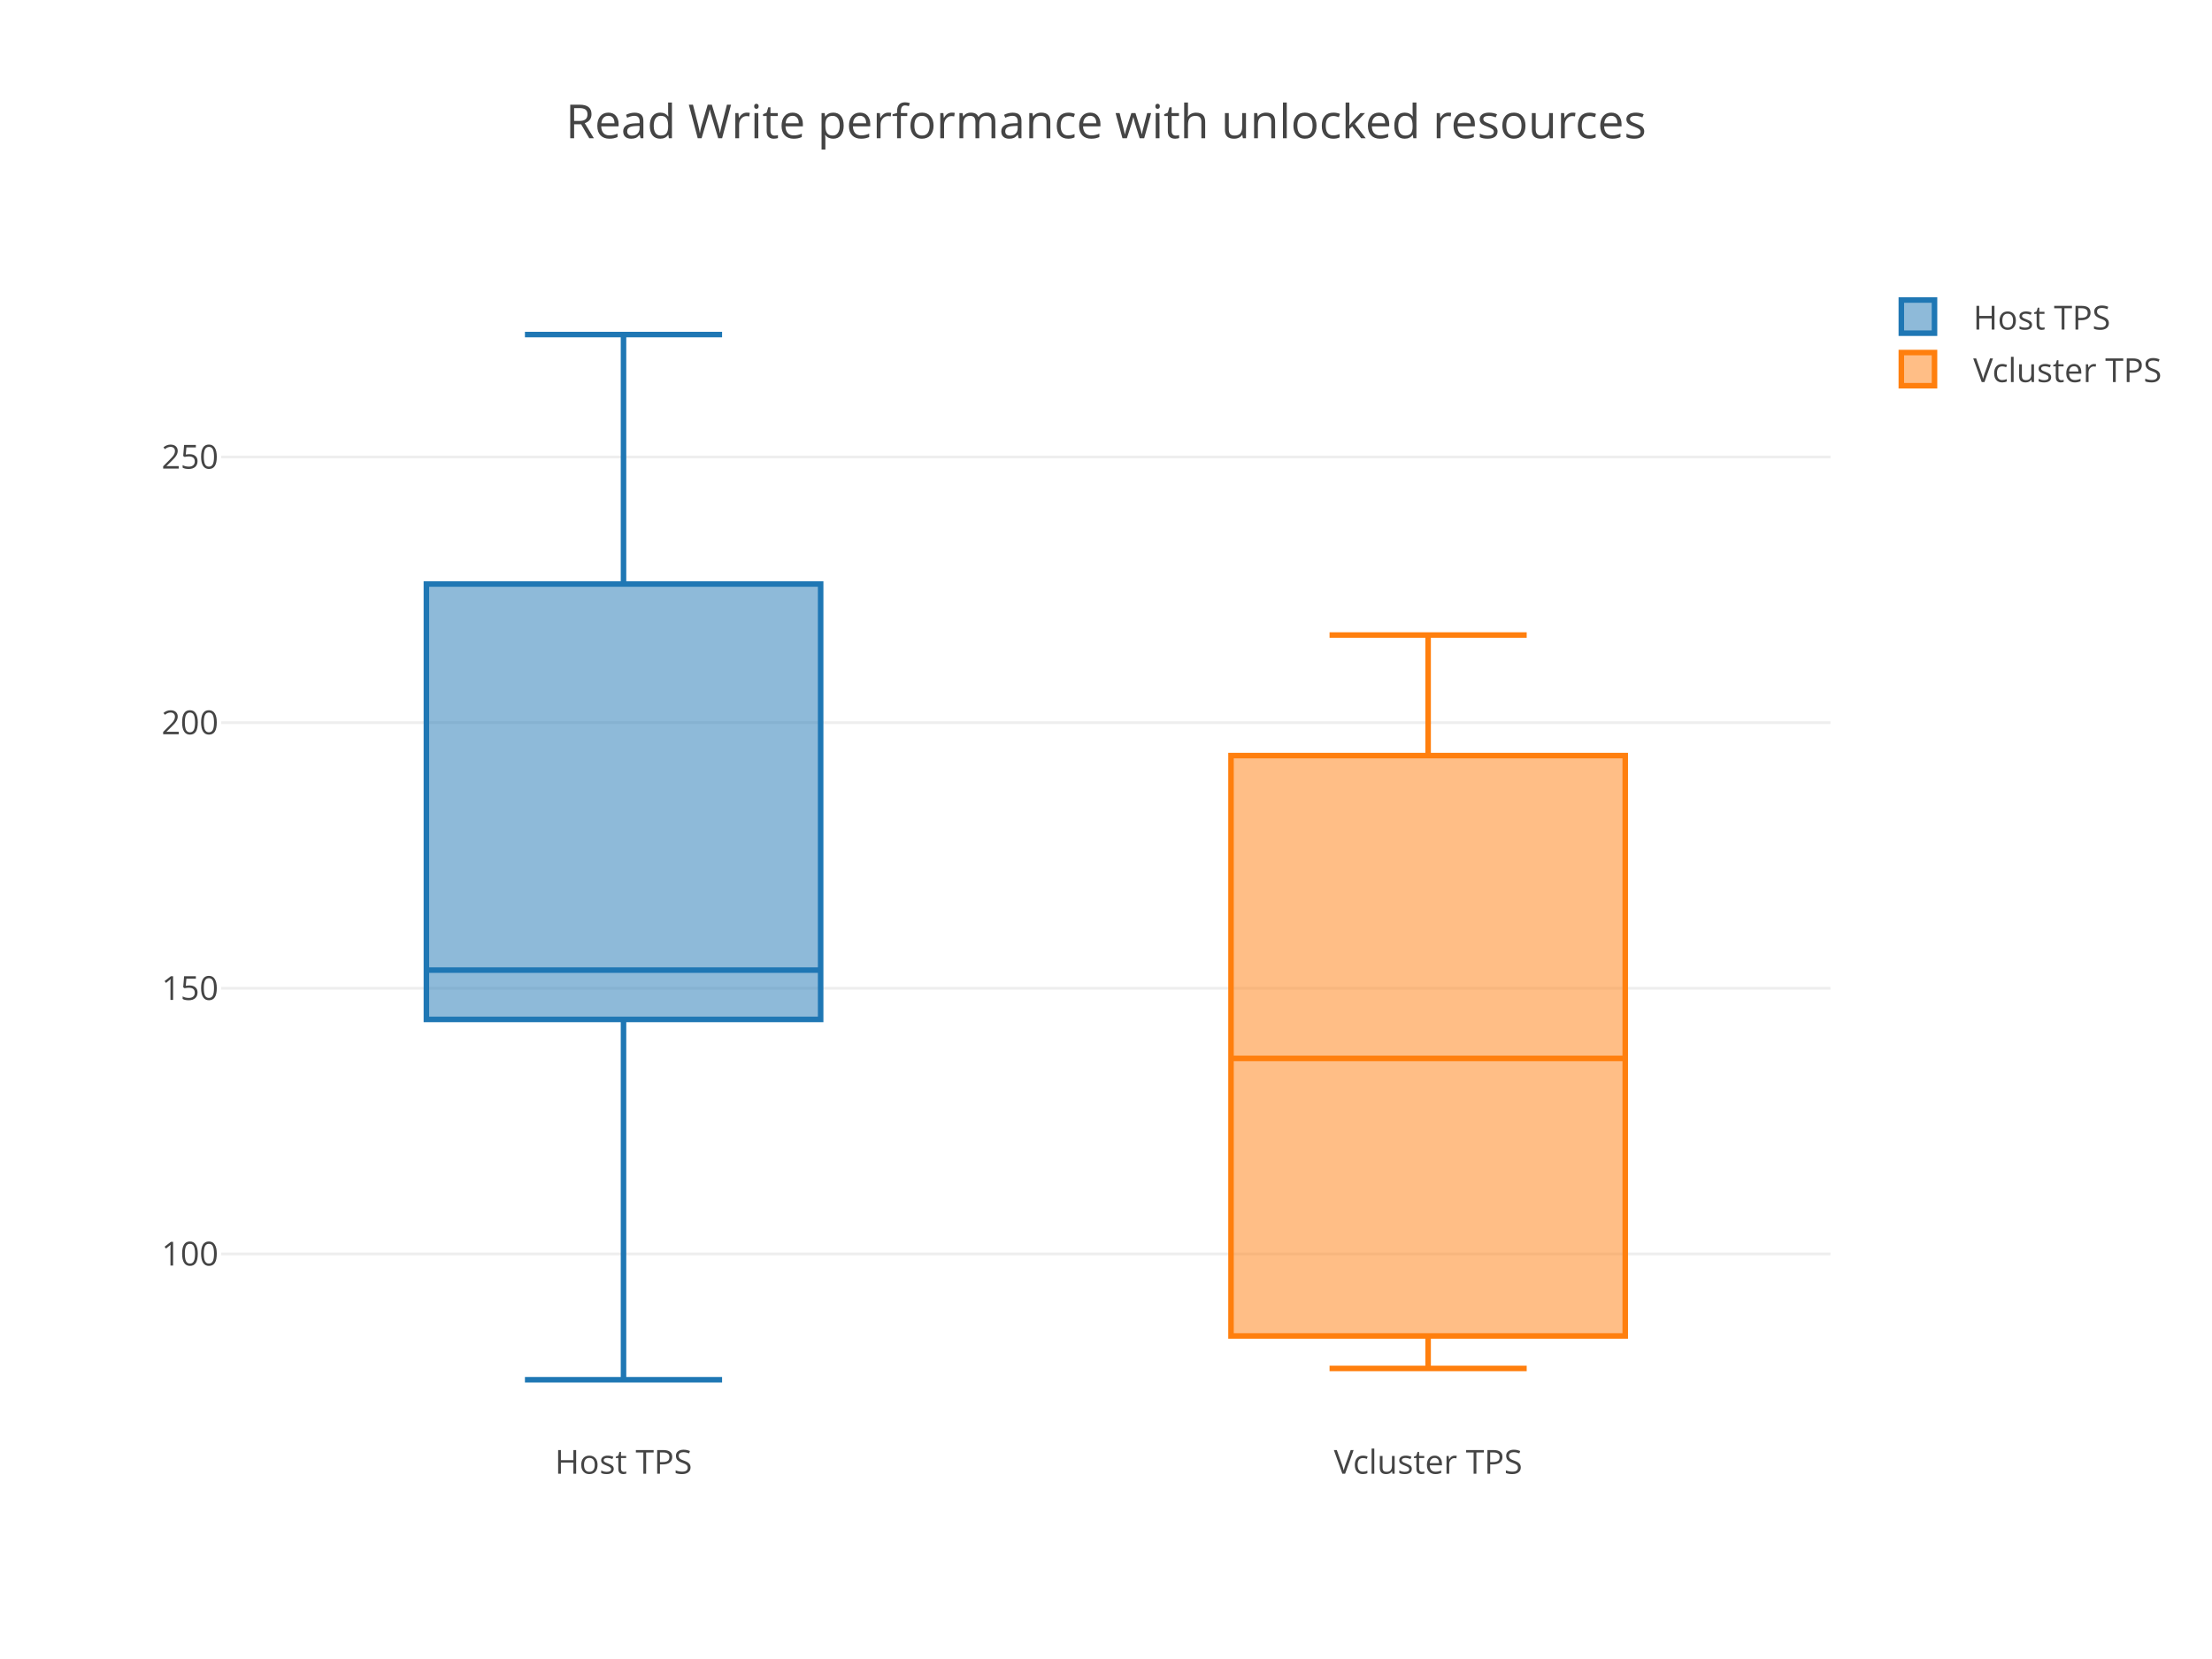
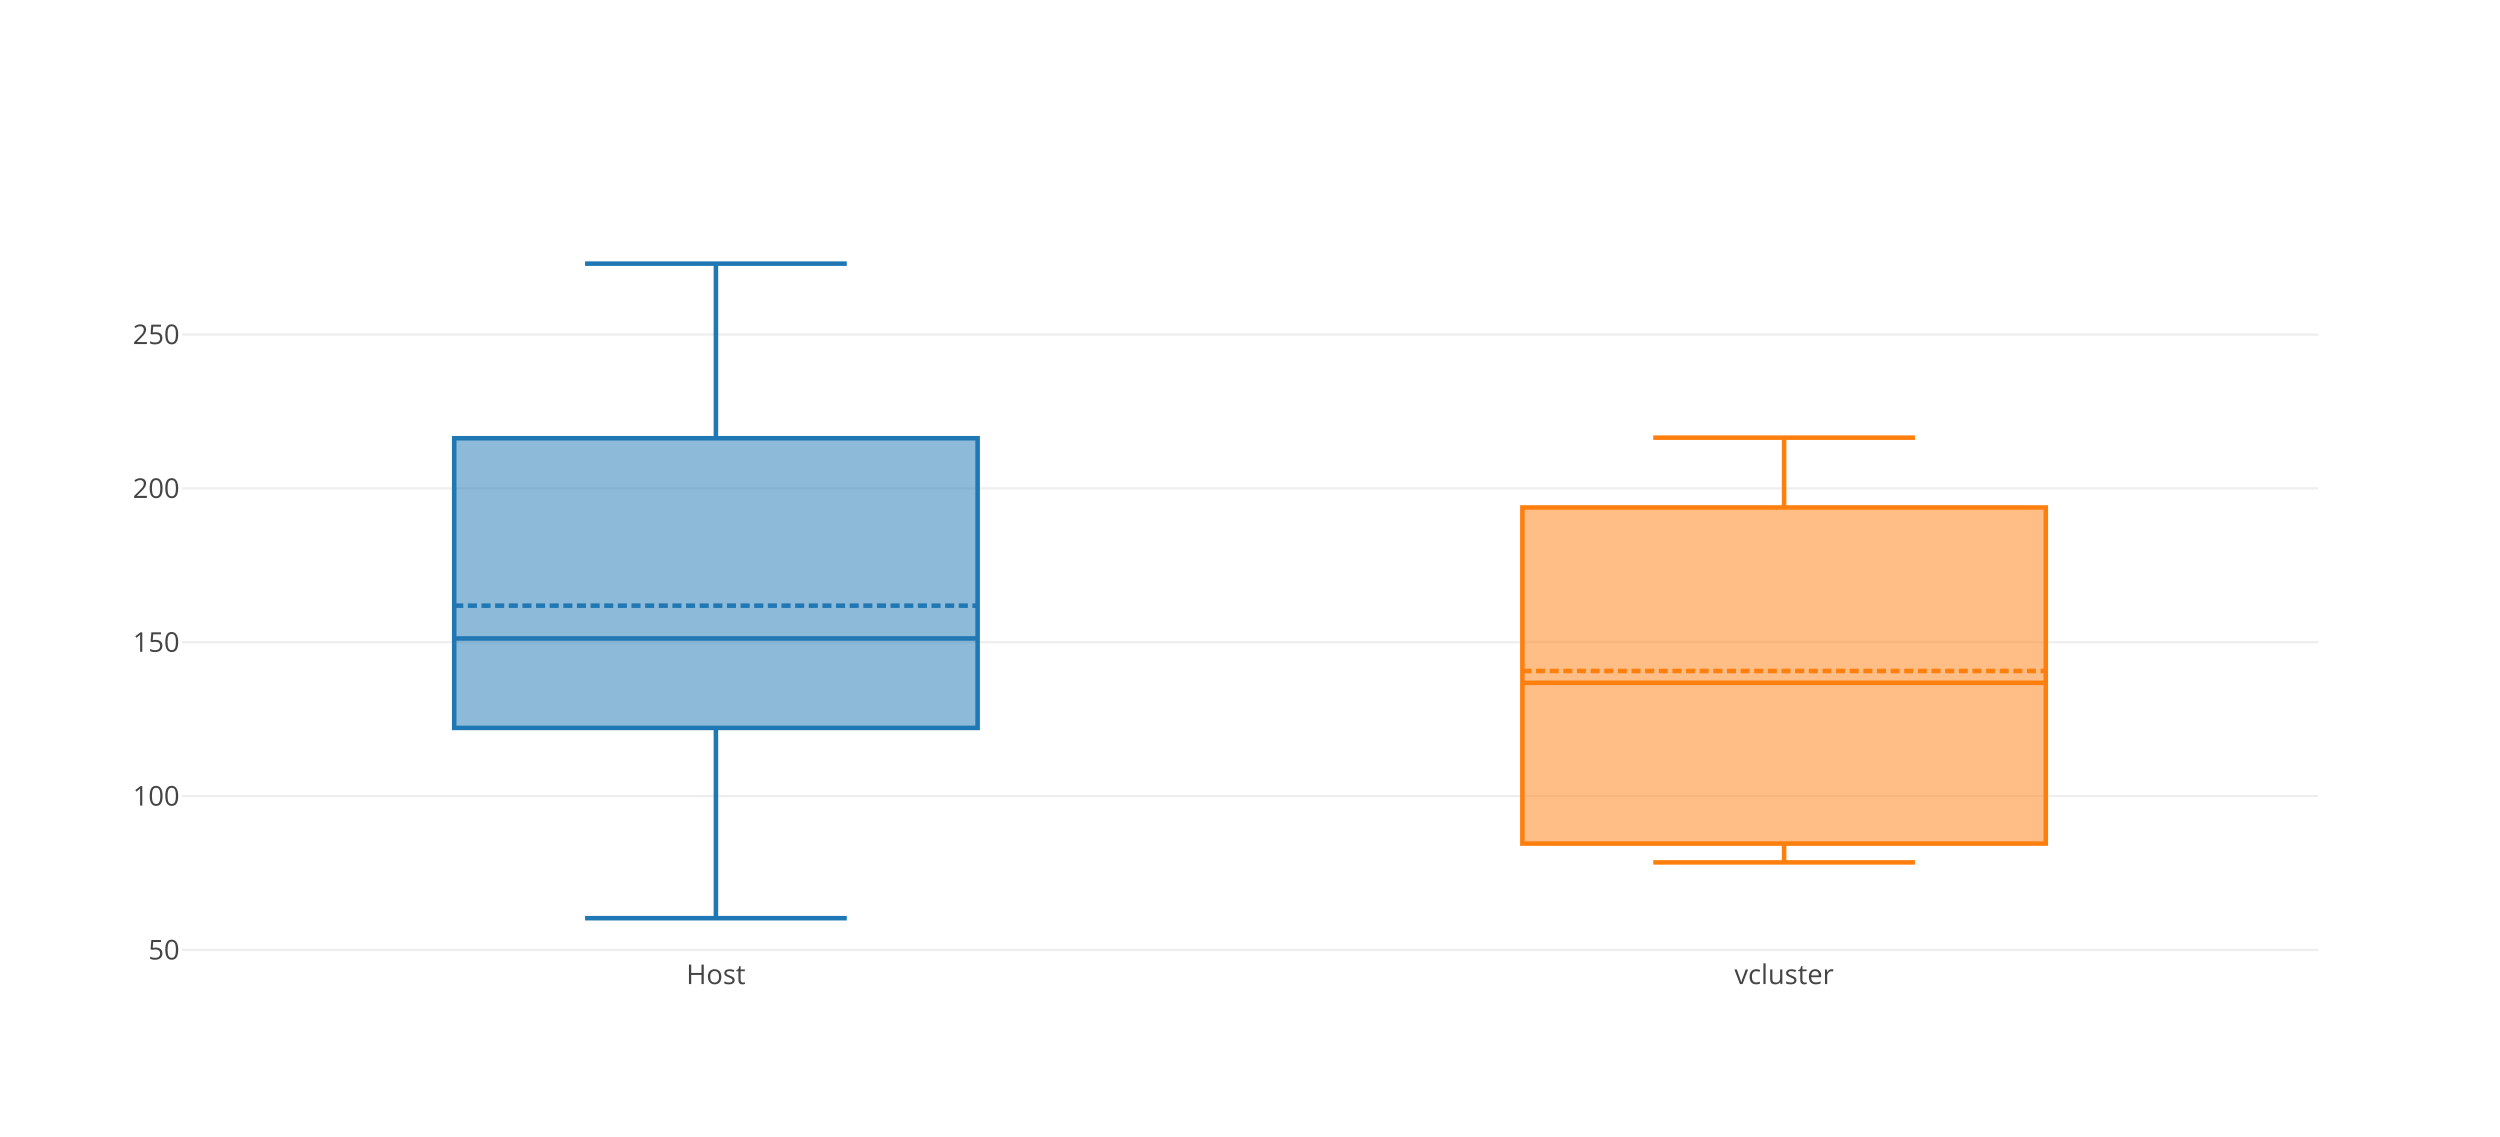
- <svg xmlns="http://www.w3.org/2000/svg" class="main-svg" width="800" height="600" style="" viewBox="0 0 800 600">
-   <rect x="0" y="0" width="800" height="600" style="fill: rgb(255, 255, 255); fill-opacity: 1;" />
-   <defs id="defs-f30428">
+ <svg xmlns="http://www.w3.org/2000/svg" class="main-svg" width="1100" height="500" style="" viewBox="0 0 1100 500">
+   <rect x="0" y="0" width="1100" height="500" style="fill: rgb(255, 255, 255); fill-opacity: 1;" />
+   <defs id="defs-2a4276">
    <g class="clips">
-       <clipPath id="clipf30428xyplot" class="plotclip">
-         <rect width="582" height="420" />
+       <clipPath id="clip2a4276xyplot" class="plotclip">
+         <rect width="940" height="320" />
      </clipPath>
-       <clipPath class="axesclip" id="clipf30428x">
-         <rect x="80" y="0" width="582" height="600" />
+       <clipPath class="axesclip" id="clip2a4276x">
+         <rect x="80" y="0" width="940" height="500" />
      </clipPath>
-       <clipPath class="axesclip" id="clipf30428y">
-         <rect x="0" y="100" width="800" height="420" />
+       <clipPath class="axesclip" id="clip2a4276y">
+         <rect x="0" y="100" width="1100" height="320" />
      </clipPath>
-       <clipPath class="axesclip" id="clipf30428xy">
-         <rect x="80" y="100" width="582" height="420" />
+       <clipPath class="axesclip" id="clip2a4276xy">
+         <rect x="80" y="100" width="940" height="320" />
      </clipPath>
    </g>
    <g class="gradients" />
  </defs>
  <g class="bglayer" />
  <g class="layer-below">
    <g class="imagelayer" />
    <g class="shapelayer" />
  </g>
  <g class="cartesianlayer">
    <g class="subplot xy">
      <g class="layer-subplot">
        <g class="shapelayer" />
        <g class="imagelayer" />
      </g>
      <g class="gridlayer">
        <g class="x" />
        <g class="y">
-           <path class="ygrid crisp" transform="translate(0,453.5)" d="M80,0h582" style="stroke: rgb(238, 238, 238); stroke-opacity: 1; stroke-width: 1px;" />
-           <path class="ygrid crisp" transform="translate(0,357.43)" d="M80,0h582" style="stroke: rgb(238, 238, 238); stroke-opacity: 1; stroke-width: 1px;" />
-           <path class="ygrid crisp" transform="translate(0,261.36)" d="M80,0h582" style="stroke: rgb(238, 238, 238); stroke-opacity: 1; stroke-width: 1px;" />
-           <path class="ygrid crisp" transform="translate(0,165.28)" d="M80,0h582" style="stroke: rgb(238, 238, 238); stroke-opacity: 1; stroke-width: 1px;" />
+           <path class="ygrid crisp" transform="translate(0,417.96)" d="M80,0h940" style="stroke: rgb(238, 238, 238); stroke-opacity: 1; stroke-width: 1px;" />
+           <path class="ygrid crisp" transform="translate(0,350.27)" d="M80,0h940" style="stroke: rgb(238, 238, 238); stroke-opacity: 1; stroke-width: 1px;" />
+           <path class="ygrid crisp" transform="translate(0,282.58)" d="M80,0h940" style="stroke: rgb(238, 238, 238); stroke-opacity: 1; stroke-width: 1px;" />
+           <path class="ygrid crisp" transform="translate(0,214.89)" d="M80,0h940" style="stroke: rgb(238, 238, 238); stroke-opacity: 1; stroke-width: 1px;" />
+           <path class="ygrid crisp" transform="translate(0,147.2)" d="M80,0h940" style="stroke: rgb(238, 238, 238); stroke-opacity: 1; stroke-width: 1px;" />
        </g>
      </g>
      <g class="zerolinelayer" />
      <path class="xlines-below" />
      <path class="ylines-below" />
      <g class="overlines-below" />
      <g class="xaxislayer-below" />
      <g class="yaxislayer-below" />
      <g class="overaxes-below" />
-       <g class="plot" transform="translate(80,100)" clip-path="url('#clipf30428xyplot')">
+       <g class="plot" transform="translate(80,100)" clip-path="url('#clip2a4276xyplot')">
        <g class="boxlayer mlayer">
          <g class="trace boxes" style="opacity: 1;">
-             <path class="box" d="M74.21,250.85H216.8M74.21,268.69H216.8V111.21H74.21ZM145.5,268.69V399M145.5,111.21V21M109.85,399H181.15M109.85,21H181.15" style="vector-effect: non-scaling-stroke; stroke-width: 2px; stroke: rgb(31, 119, 180); stroke-opacity: 1; fill: rgb(31, 119, 180); fill-opacity: 0.5;" />
-             <g class="points" />
+             <path class="box" d="M119.85,180.92H350.15M119.85,220.28H350.15V92.82H119.85ZM235,220.28V304M235,92.82V16M177.43,304H292.58M177.43,16H292.58" style="vector-effect: non-scaling-stroke; stroke-width: 2px; stroke: rgb(31, 119, 180); stroke-opacity: 1; fill: rgb(31, 119, 180); fill-opacity: 0.5;" />
+             <path class="mean" d="M119.85,166.49H350.15" style="fill: none; vector-effect: non-scaling-stroke; stroke-width: 2; stroke-dasharray: 4px, 2px; stroke: rgb(31, 119, 180); stroke-opacity: 1;" />
          </g>
          <g class="trace boxes" style="opacity: 1;">
-             <path class="box" d="M365.21,282.78H507.79M365.21,383.18H507.79V173.27H365.21ZM436.5,383.18V394.92M436.5,173.27V129.67M400.85,394.92H472.15M400.85,129.67H472.15" style="vector-effect: non-scaling-stroke; stroke-width: 2px; stroke: rgb(255, 127, 14); stroke-opacity: 1; fill: rgb(255, 127, 14); fill-opacity: 0.5;" />
+             <path class="box" d="M589.85,200.44H820.15M589.85,271.18H820.15V123.29H589.85ZM705,271.18V279.45M705,123.29V92.57M647.42,279.45H762.58M647.42,92.57H762.58" style="vector-effect: non-scaling-stroke; stroke-width: 2px; stroke: rgb(255, 127, 14); stroke-opacity: 1; fill: rgb(255, 127, 14); fill-opacity: 0.5;" />
            <g class="points" />
+             <path class="mean" d="M589.85,195.23H820.15" style="fill: none; vector-effect: non-scaling-stroke; stroke-width: 2; stroke-dasharray: 4px, 2px; stroke: rgb(255, 127, 14); stroke-opacity: 1;" />
          </g>
        </g>
      </g>
      <g class="overplot" />
      <path class="xlines-above crisp" d="M0,0" style="fill: none;" />
      <path class="ylines-above crisp" d="M0,0" style="fill: none;" />
      <g class="overlines-above" />
      <g class="xaxislayer-above">
        <g class="xtick">
-           <text text-anchor="middle" x="0" y="533" transform="translate(225.5,0)" style="font-family: 'Open Sans', verdana, arial, sans-serif; font-size: 12px; fill: rgb(68, 68, 68); fill-opacity: 1; white-space: pre;">Host TPS</text>
+           <text text-anchor="middle" x="0" y="433" transform="translate(315,0)" style="font-family: 'Open Sans', verdana, arial, sans-serif; font-size: 12px; fill: rgb(68, 68, 68); fill-opacity: 1; white-space: pre;">Host</text>
        </g>
        <g class="xtick">
-           <text text-anchor="middle" x="0" y="533" transform="translate(516.5,0)" style="font-family: 'Open Sans', verdana, arial, sans-serif; font-size: 12px; fill: rgb(68, 68, 68); fill-opacity: 1; white-space: pre;">Vcluster TPS</text>
+           <text text-anchor="middle" x="0" y="433" transform="translate(785,0)" style="font-family: 'Open Sans', verdana, arial, sans-serif; font-size: 12px; fill: rgb(68, 68, 68); fill-opacity: 1; white-space: pre;">vcluster</text>
        </g>
      </g>
      <g class="yaxislayer-above">
        <g class="ytick">
-           <text text-anchor="end" x="79" y="4.2" transform="translate(0,453.5)" style="font-family: 'Open Sans', verdana, arial, sans-serif; font-size: 12px; fill: rgb(68, 68, 68); fill-opacity: 1; white-space: pre;">100</text>
+           <text text-anchor="end" x="79" y="4.2" transform="translate(0,417.96)" style="font-family: 'Open Sans', verdana, arial, sans-serif; font-size: 12px; fill: rgb(68, 68, 68); fill-opacity: 1; white-space: pre;">50</text>
        </g>
        <g class="ytick">
-           <text text-anchor="end" x="79" y="4.2" transform="translate(0,357.43)" style="font-family: 'Open Sans', verdana, arial, sans-serif; font-size: 12px; fill: rgb(68, 68, 68); fill-opacity: 1; white-space: pre;">150</text>
+           <text text-anchor="end" x="79" y="4.2" transform="translate(0,350.27)" style="font-family: 'Open Sans', verdana, arial, sans-serif; font-size: 12px; fill: rgb(68, 68, 68); fill-opacity: 1; white-space: pre;">100</text>
        </g>
        <g class="ytick">
-           <text text-anchor="end" x="79" y="4.2" transform="translate(0,261.36)" style="font-family: 'Open Sans', verdana, arial, sans-serif; font-size: 12px; fill: rgb(68, 68, 68); fill-opacity: 1; white-space: pre;">200</text>
+           <text text-anchor="end" x="79" y="4.2" transform="translate(0,282.58)" style="font-family: 'Open Sans', verdana, arial, sans-serif; font-size: 12px; fill: rgb(68, 68, 68); fill-opacity: 1; white-space: pre;">150</text>
        </g>
        <g class="ytick">
-           <text text-anchor="end" x="79" y="4.2" transform="translate(0,165.28)" style="font-family: 'Open Sans', verdana, arial, sans-serif; font-size: 12px; fill: rgb(68, 68, 68); fill-opacity: 1; white-space: pre;">250</text>
+           <text text-anchor="end" x="79" y="4.2" transform="translate(0,214.89)" style="font-family: 'Open Sans', verdana, arial, sans-serif; font-size: 12px; fill: rgb(68, 68, 68); fill-opacity: 1; white-space: pre;">200</text>
+         </g>
+         <g class="ytick">
+           <text text-anchor="end" x="79" y="4.2" transform="translate(0,147.2)" style="font-family: 'Open Sans', verdana, arial, sans-serif; font-size: 12px; fill: rgb(68, 68, 68); fill-opacity: 1; white-space: pre;">250</text>
        </g>
      </g>
      <g class="overaxes-above" />
    </g>
  </g>
  <g class="polarlayer" />
  <g class="ternarylayer" />
  <g class="geolayer" />
  <g class="funnelarealayer" />
  <g class="pielayer" />
  <g class="treemaplayer" />
  <g class="sunburstlayer" />
  <g class="glimages" />
-   <defs id="topdefs-f30428">
+   <defs id="topdefs-2a4276">
    <g class="clips" />
-     <clipPath id="legendf30428">
-       <rect width="114" height="48" x="0" y="0" />
-     </clipPath>
  </defs>
  <g class="layer-above">
    <g class="imagelayer" />
    <g class="shapelayer" />
  </g>
  <g class="infolayer">
-     <g class="legend" pointer-events="all" transform="translate(673.64,100)">
-       <rect class="bg" shape-rendering="crispEdges" style="stroke: rgb(68, 68, 68); stroke-opacity: 1; fill: rgb(255, 255, 255); fill-opacity: 1; stroke-width: 0px;" width="114" height="48" x="0" y="0" />
-       <g class="scrollbox" transform="" clip-path="url('#legendf30428')">
-         <g class="groups">
-           <g class="traces" transform="translate(0,14.5)" style="opacity: 1;">
-             <text class="legendtext" text-anchor="start" x="40" y="4.68" style="font-family: 'Open Sans', verdana, arial, sans-serif; font-size: 12px; fill: rgb(68, 68, 68); fill-opacity: 1; white-space: pre;">Host TPS</text>
-             <g class="layers" style="opacity: 1;">
-               <g class="legendfill" />
-               <g class="legendlines" />
-               <g class="legendsymbols">
-                 <g class="legendpoints">
-                   <path class="legendbox" d="M6,6H-6V-6H6Z" transform="translate(20,0)" style="stroke-width: 2px; fill: rgb(31, 119, 180); fill-opacity: 0.5; stroke: rgb(31, 119, 180); stroke-opacity: 1;" />
-                 </g>
-               </g>
-             </g>
-             <rect class="legendtoggle" x="0" y="-9.5" width="109" height="19" style="fill: rgb(0, 0, 0); fill-opacity: 0;" />
-           </g>
-           <g class="traces" transform="translate(0,33.5)" style="opacity: 1;">
-             <text class="legendtext" text-anchor="start" x="40" y="4.68" style="font-family: 'Open Sans', verdana, arial, sans-serif; font-size: 12px; fill: rgb(68, 68, 68); fill-opacity: 1; white-space: pre;">Vcluster TPS</text>
-             <g class="layers" style="opacity: 1;">
-               <g class="legendfill" />
-               <g class="legendlines" />
-               <g class="legendsymbols">
-                 <g class="legendpoints">
-                   <path class="legendbox" d="M6,6H-6V-6H6Z" transform="translate(20,0)" style="stroke-width: 2px; fill: rgb(255, 127, 14); fill-opacity: 0.5; stroke: rgb(255, 127, 14); stroke-opacity: 1;" />
-                 </g>
-               </g>
-             </g>
-             <rect class="legendtoggle" x="0" y="-9.5" width="109" height="19" style="fill: rgb(0, 0, 0); fill-opacity: 0;" />
-           </g>
-         </g>
-       </g>
-       <rect class="scrollbar" rx="20" ry="3" width="0" height="0" style="fill: rgb(128, 139, 164); fill-opacity: 1;" x="0" y="0" />
-     </g>
-     <g class="g-gtitle">
-       <text class="gtitle" x="400" y="50" text-anchor="middle" dy="0em" style="font-family: 'Open Sans', verdana, arial, sans-serif; font-size: 17px; fill: rgb(68, 68, 68); opacity: 1; font-weight: normal; white-space: pre;">Read Write performance with unlocked resources</text>
-     </g>
+     <g class="g-gtitle" />
    <g class="g-xtitle" />
    <g class="g-ytitle" />
  </g>
</svg>
